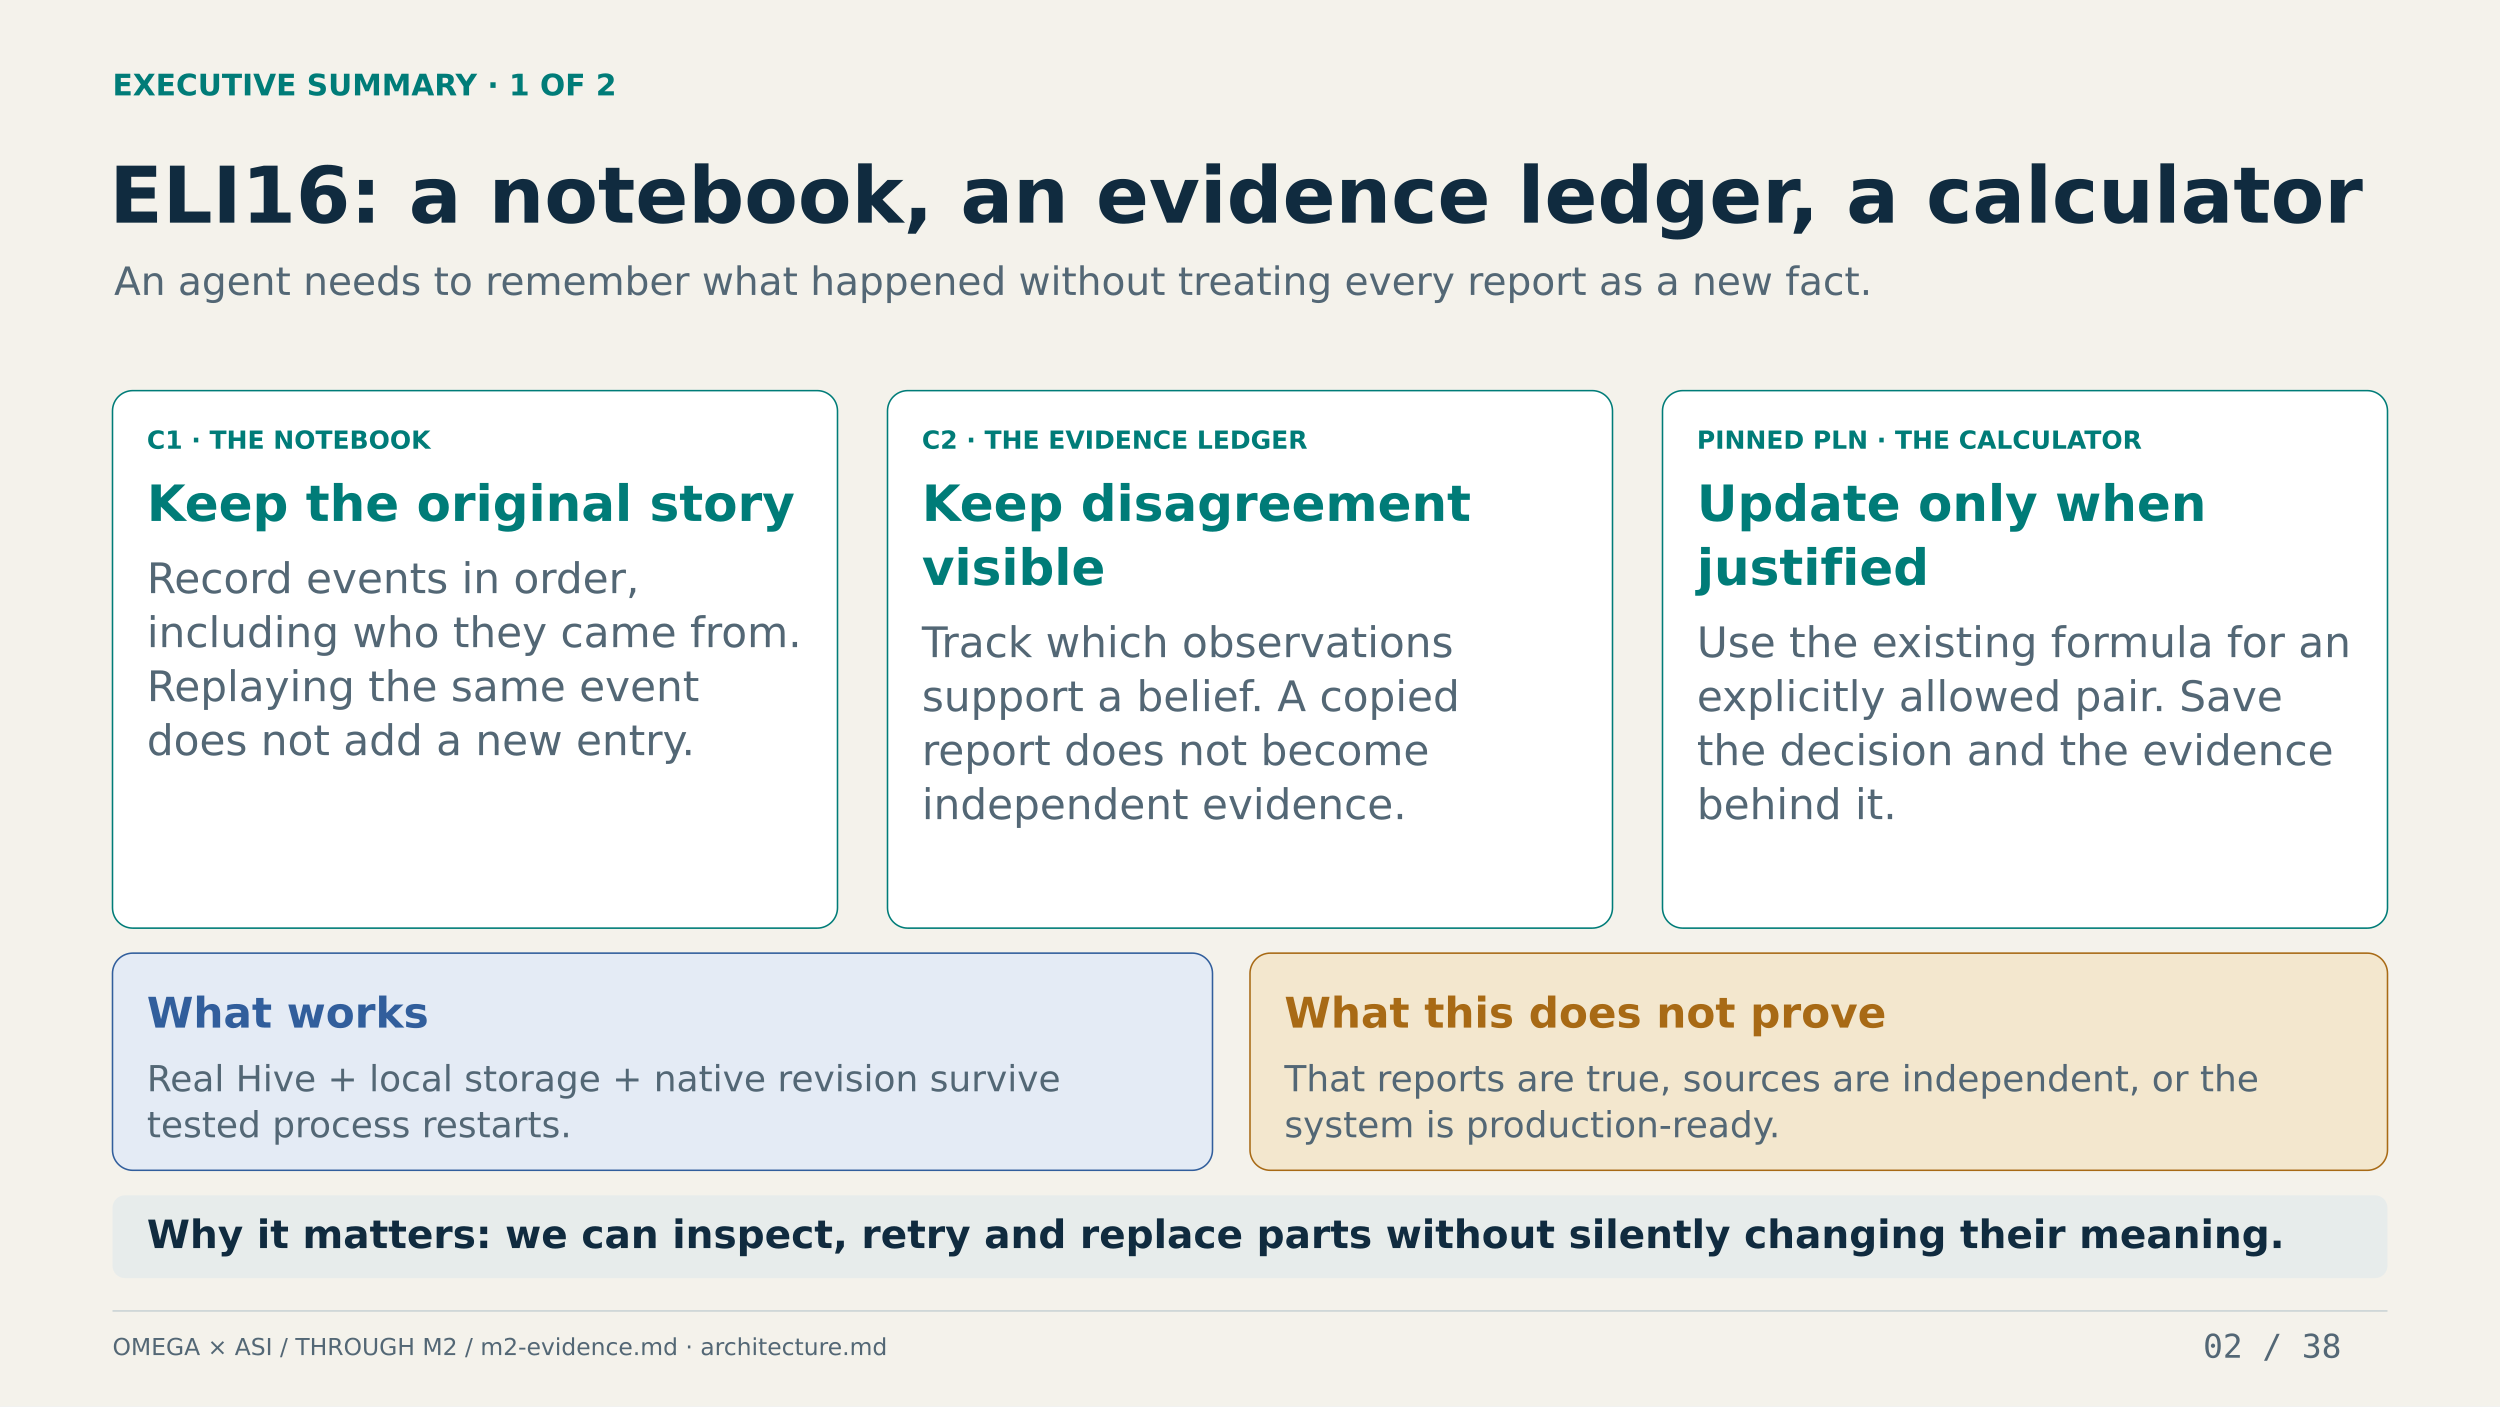
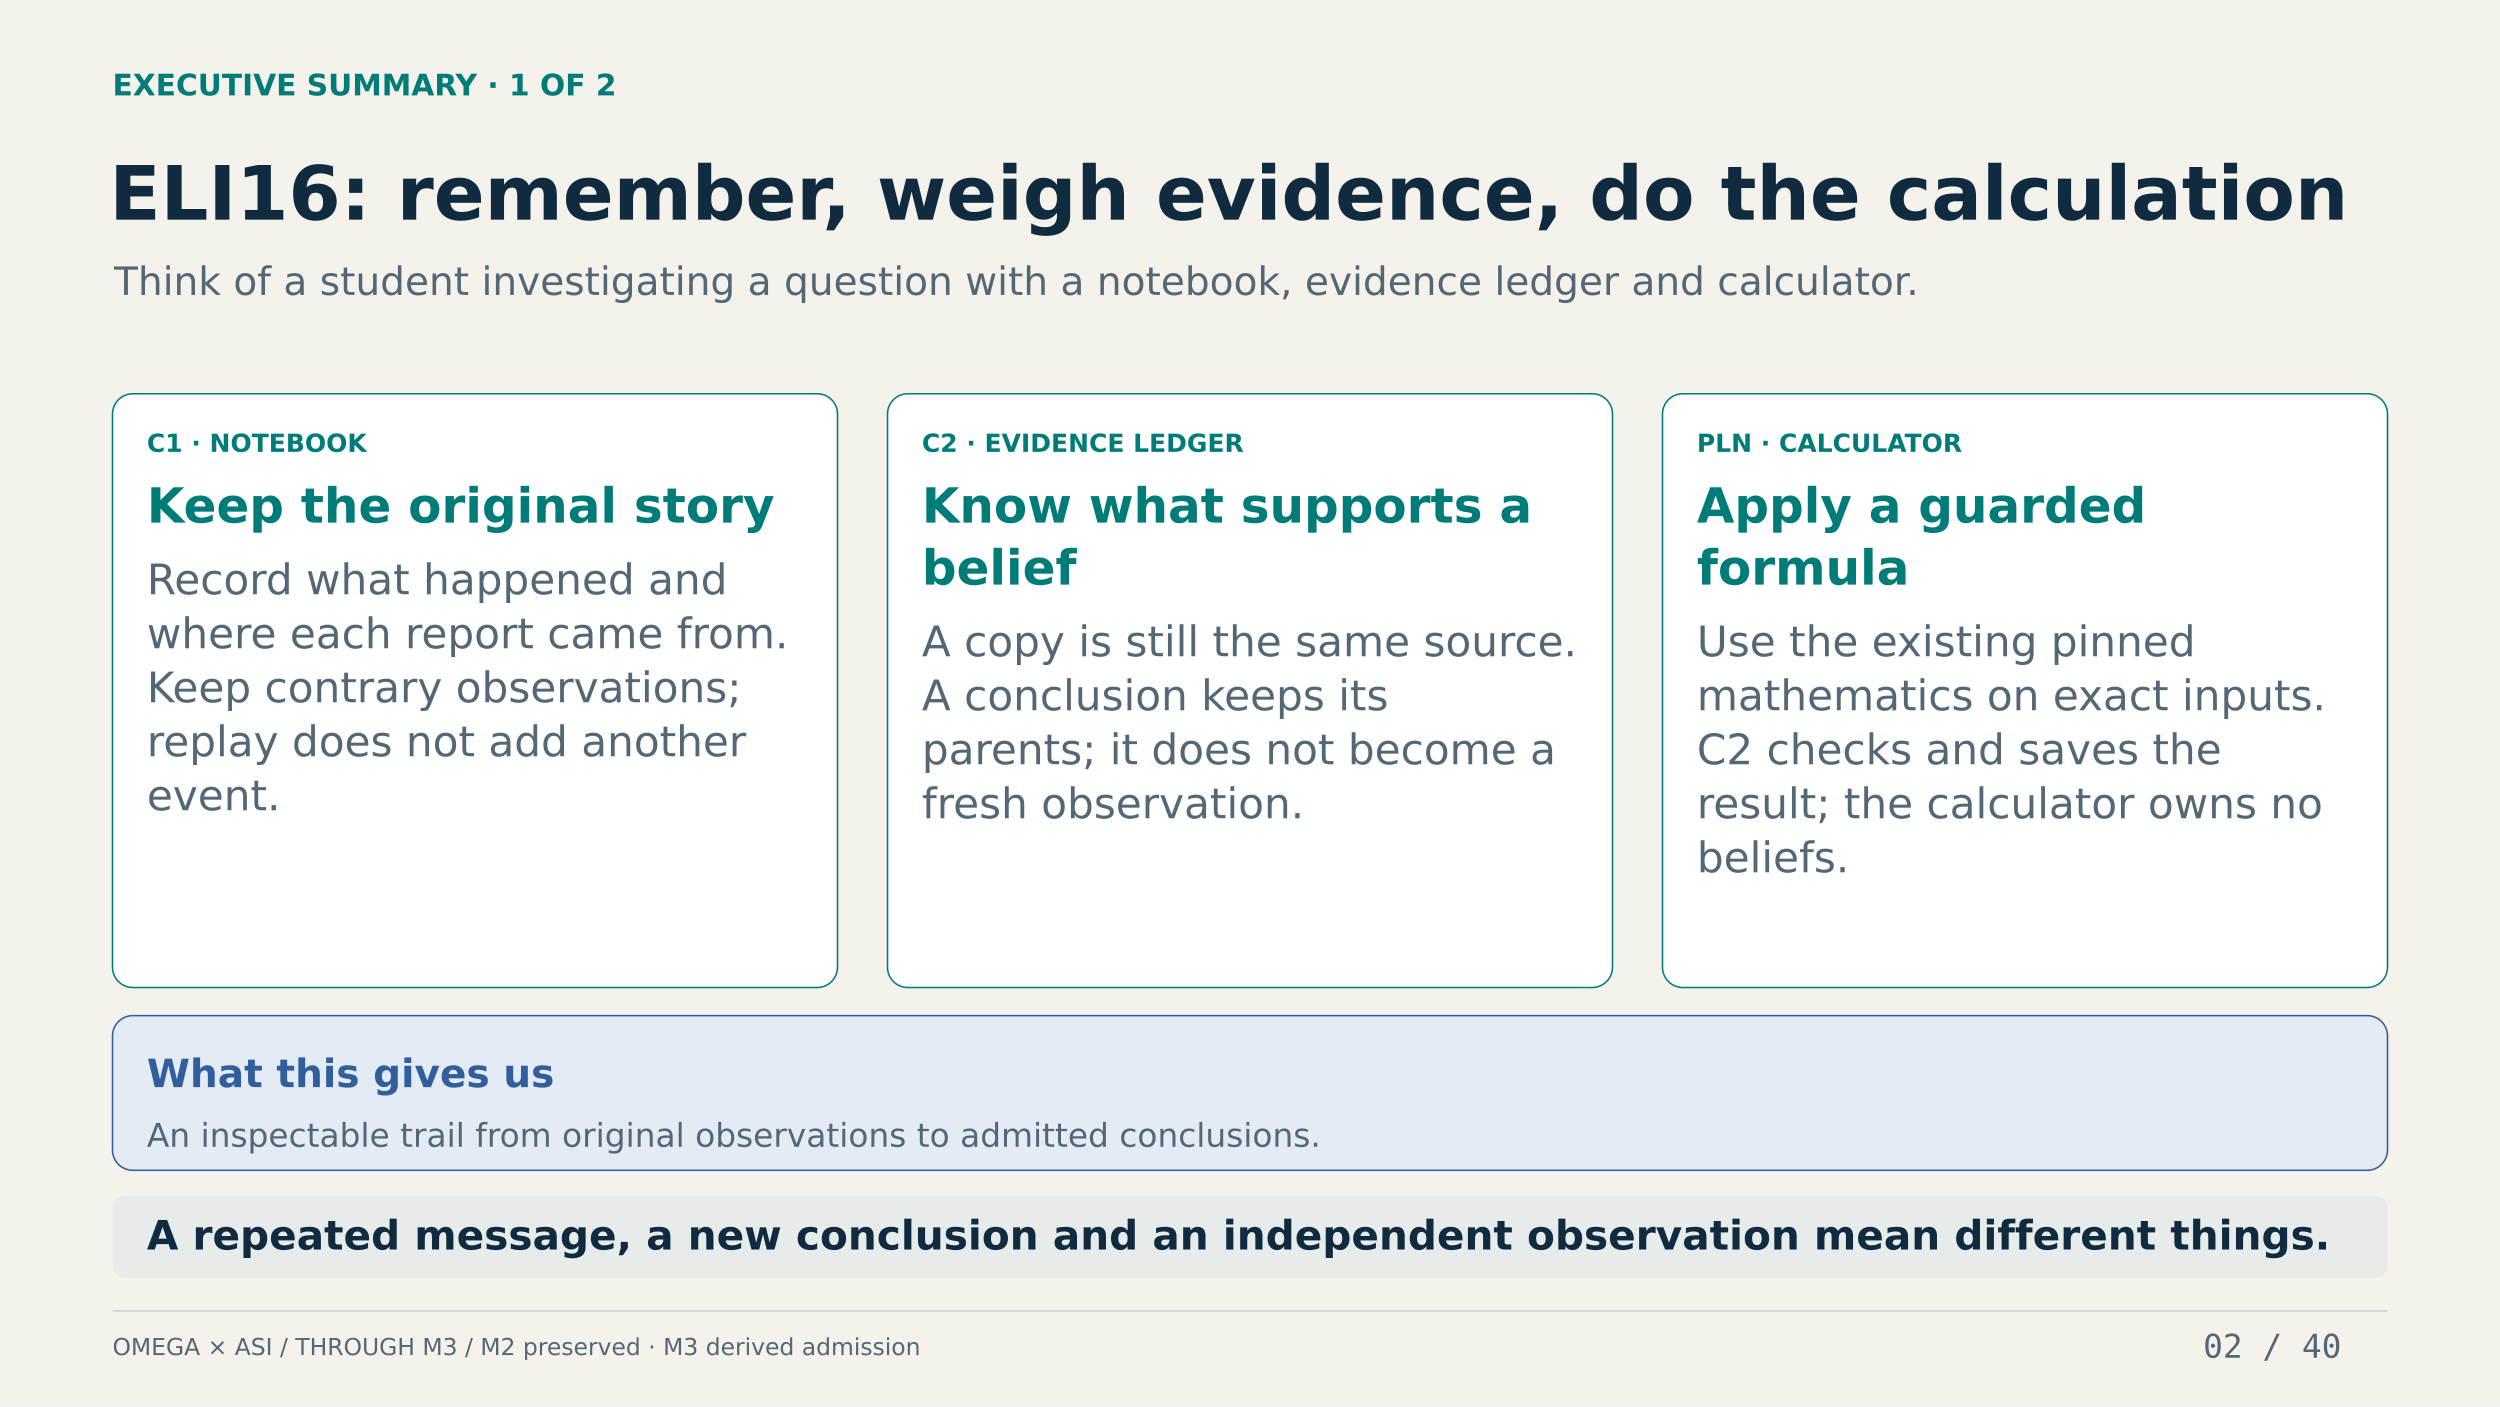
<svg xmlns="http://www.w3.org/2000/svg" width="1600" height="900" viewBox="0 0 1600 900" role="img" aria-labelledby="title desc">
  <rect width="1600" height="900" fill="#F4F2EB" />
  <text x="72" y="61.05" font-family="DejaVu Sans" font-size="19" font-weight="700" fill="#007C78">EXECUTIVE SUMMARY · 1 OF 2</text>
-   <text x="70" y="142.5" font-family="DejaVu Sans" font-size="50" font-weight="700" fill="#102B3F">ELI16: a notebook, an evidence ledger, a calculator</text>
-   <text x="73" y="188.75" font-family="DejaVu Sans" font-size="25" font-weight="400" fill="#536775">An agent needs to remember what happened without treating every report as a new fact.</text>
-   <rect x="72" y="250" width="464" height="344" rx="13" fill="#FFFFFF" stroke="#007C78" />
-   <text x="94" y="287.2" font-family="DejaVu Sans" font-size="16" font-weight="700" fill="#007C78">C1 · THE NOTEBOOK</text>
-   <text x="94" y="333.4" font-family="DejaVu Sans" font-size="32" font-weight="700" fill="#007C78">Keep the original story</text>
-   <text x="94" y="379.61" font-family="DejaVu Sans" font-size="27" font-weight="400" fill="#536775">Record events in order,</text>
-   <text x="94" y="414.17" font-family="DejaVu Sans" font-size="27" font-weight="400" fill="#536775">including who they came from.</text>
-   <text x="94" y="448.73" font-family="DejaVu Sans" font-size="27" font-weight="400" fill="#536775">Replaying the same event</text>
-   <text x="94" y="483.29" font-family="DejaVu Sans" font-size="27" font-weight="400" fill="#536775">does not add a new entry.</text>
-   <rect x="568" y="250" width="464" height="344" rx="13" fill="#FFFFFF" stroke="#007C78" />
-   <text x="590" y="287.2" font-family="DejaVu Sans" font-size="16" font-weight="700" fill="#007C78">C2 · THE EVIDENCE LEDGER</text>
-   <text x="590" y="333.4" font-family="DejaVu Sans" font-size="32" font-weight="700" fill="#007C78">Keep disagreement</text>
-   <text x="590" y="374.36" font-family="DejaVu Sans" font-size="32" font-weight="700" fill="#007C78">visible</text>
-   <text x="590" y="420.57" font-family="DejaVu Sans" font-size="27" font-weight="400" fill="#536775">Track which observations</text>
-   <text x="590" y="455.13" font-family="DejaVu Sans" font-size="27" font-weight="400" fill="#536775">support a belief. A copied</text>
-   <text x="590" y="489.69" font-family="DejaVu Sans" font-size="27" font-weight="400" fill="#536775">report does not become</text>
-   <text x="590" y="524.25" font-family="DejaVu Sans" font-size="27" font-weight="400" fill="#536775">independent evidence.</text>
-   <rect x="1064" y="250" width="464" height="344" rx="13" fill="#FFFFFF" stroke="#007C78" />
-   <text x="1086" y="287.2" font-family="DejaVu Sans" font-size="16" font-weight="700" fill="#007C78">PINNED PLN · THE CALCULATOR</text>
-   <text x="1086" y="333.4" font-family="DejaVu Sans" font-size="32" font-weight="700" fill="#007C78">Update only when</text>
-   <text x="1086" y="374.36" font-family="DejaVu Sans" font-size="32" font-weight="700" fill="#007C78">justified</text>
-   <text x="1086" y="420.57" font-family="DejaVu Sans" font-size="27" font-weight="400" fill="#536775">Use the existing formula for an</text>
-   <text x="1086" y="455.13" font-family="DejaVu Sans" font-size="27" font-weight="400" fill="#536775">explicitly allowed pair. Save</text>
-   <text x="1086" y="489.69" font-family="DejaVu Sans" font-size="27" font-weight="400" fill="#536775">the decision and the evidence</text>
-   <text x="1086" y="524.25" font-family="DejaVu Sans" font-size="27" font-weight="400" fill="#536775">behind it.</text>
-   <rect x="72" y="610" width="704" height="139" rx="13" fill="#E4EBF5" stroke="#315E9C" />
-   <text x="94" y="657.65" font-family="DejaVu Sans" font-size="27" font-weight="700" fill="#315E9C">What works</text>
-   <text x="94" y="698.41" font-family="DejaVu Sans" font-size="23" font-weight="400" fill="#536775">Real Hive + local storage + native revision survive</text>
-   <text x="94" y="727.85" font-family="DejaVu Sans" font-size="23" font-weight="400" fill="#536775">tested process restarts.</text>
-   <rect x="800" y="610" width="728" height="139" rx="13" fill="#F3E7CE" stroke="#A86A15" />
-   <text x="822" y="657.65" font-family="DejaVu Sans" font-size="27" font-weight="700" fill="#A86A15">What this does not prove</text>
-   <text x="822" y="698.41" font-family="DejaVu Sans" font-size="23" font-weight="400" fill="#536775">That reports are true, sources are independent, or the</text>
-   <text x="822" y="727.85" font-family="DejaVu Sans" font-size="23" font-weight="400" fill="#536775">system is production-ready.</text>
+   <text x="70" y="140.6" font-family="DejaVu Sans" font-size="48" font-weight="700" fill="#102B3F">ELI16: remember, weigh evidence, do the calculation</text>
+   <text x="73" y="188.75" font-family="DejaVu Sans" font-size="25" font-weight="400" fill="#536775">Think of a student investigating a question with a notebook, evidence ledger and calculator.</text>
+   <rect x="72" y="252" width="464" height="380" rx="13" fill="#FFFFFF" stroke="#007C78" />
+   <text x="94" y="289.2" font-family="DejaVu Sans" font-size="16" font-weight="700" fill="#007C78">C1 · NOTEBOOK</text>
+   <text x="94" y="334.45" font-family="DejaVu Sans" font-size="31" font-weight="700" fill="#007C78">Keep the original story</text>
+   <text x="94" y="380.33" font-family="DejaVu Sans" font-size="27" font-weight="400" fill="#536775">Record what happened and</text>
+   <text x="94" y="414.89" font-family="DejaVu Sans" font-size="27" font-weight="400" fill="#536775">where each report came from.</text>
+   <text x="94" y="449.45" font-family="DejaVu Sans" font-size="27" font-weight="400" fill="#536775">Keep contrary observations;</text>
+   <text x="94" y="484.01" font-family="DejaVu Sans" font-size="27" font-weight="400" fill="#536775">replay does not add another</text>
+   <text x="94" y="518.57" font-family="DejaVu Sans" font-size="27" font-weight="400" fill="#536775">event.</text>
+   <rect x="568" y="252" width="464" height="380" rx="13" fill="#FFFFFF" stroke="#007C78" />
+   <text x="590" y="289.2" font-family="DejaVu Sans" font-size="16" font-weight="700" fill="#007C78">C2 · EVIDENCE LEDGER</text>
+   <text x="590" y="334.45" font-family="DejaVu Sans" font-size="31" font-weight="700" fill="#007C78">Know what supports a</text>
+   <text x="590" y="374.13" font-family="DejaVu Sans" font-size="31" font-weight="700" fill="#007C78">belief</text>
+   <text x="590" y="420.01" font-family="DejaVu Sans" font-size="27" font-weight="400" fill="#536775">A copy is still the same source.</text>
+   <text x="590" y="454.57" font-family="DejaVu Sans" font-size="27" font-weight="400" fill="#536775">A conclusion keeps its</text>
+   <text x="590" y="489.13" font-family="DejaVu Sans" font-size="27" font-weight="400" fill="#536775">parents; it does not become a</text>
+   <text x="590" y="523.69" font-family="DejaVu Sans" font-size="27" font-weight="400" fill="#536775">fresh observation.</text>
+   <rect x="1064" y="252" width="464" height="380" rx="13" fill="#FFFFFF" stroke="#007C78" />
+   <text x="1086" y="289.2" font-family="DejaVu Sans" font-size="16" font-weight="700" fill="#007C78">PLN · CALCULATOR</text>
+   <text x="1086" y="334.45" font-family="DejaVu Sans" font-size="31" font-weight="700" fill="#007C78">Apply a guarded</text>
+   <text x="1086" y="374.13" font-family="DejaVu Sans" font-size="31" font-weight="700" fill="#007C78">formula</text>
+   <text x="1086" y="420.01" font-family="DejaVu Sans" font-size="27" font-weight="400" fill="#536775">Use the existing pinned</text>
+   <text x="1086" y="454.57" font-family="DejaVu Sans" font-size="27" font-weight="400" fill="#536775">mathematics on exact inputs.</text>
+   <text x="1086" y="489.13" font-family="DejaVu Sans" font-size="27" font-weight="400" fill="#536775">C2 checks and saves the</text>
+   <text x="1086" y="523.69" font-family="DejaVu Sans" font-size="27" font-weight="400" fill="#536775">result; the calculator owns no</text>
+   <text x="1086" y="558.25" font-family="DejaVu Sans" font-size="27" font-weight="400" fill="#536775">beliefs.</text>
+   <rect x="72" y="650" width="1456" height="99" rx="13" fill="#E4EBF5" stroke="#315E9C" />
+   <text x="94" y="695.75" font-family="DejaVu Sans" font-size="25" font-weight="700" fill="#315E9C">What this gives us</text>
+   <text x="94" y="733.95" font-family="DejaVu Sans" font-size="21" font-weight="400" fill="#536775">An inspectable trail from original observations to admitted conclusions.</text>
  <rect x="72" y="765" width="1456" height="53" rx="8" fill="#E7ECEB" />
-   <text x="94" y="798.75" font-family="DejaVu Sans" font-size="25" font-weight="700" fill="#102B3F">Why it matters: we can inspect, retry and replace parts without silently changing their meaning.</text>
+   <text x="94" y="799.7" font-family="DejaVu Sans" font-size="26" font-weight="700" fill="#102B3F">A repeated message, a new conclusion and an independent observation mean different things.</text>
  <line x1="72" y1="839" x2="1528" y2="839" stroke="#C9D2D4" stroke-width="1" />
-   <text x="72" y="867.25" font-family="DejaVu Sans" font-size="15" font-weight="400" fill="#536775">OMEGA × ASI / THROUGH M2 / m2-evidence.md · architecture.md</text>
-   <text x="1410" y="868.95" font-family="DejaVu Sans Mono" font-size="21" font-weight="400" fill="#536775">02 / 38</text>
+   <text x="72" y="867.25" font-family="DejaVu Sans" font-size="15" font-weight="400" fill="#536775">OMEGA × ASI / THROUGH M3 / M2 preserved · M3 derived admission</text>
+   <text x="1410" y="868.95" font-family="DejaVu Sans Mono" font-size="21" font-weight="400" fill="#536775">02 / 40</text>
</svg>
